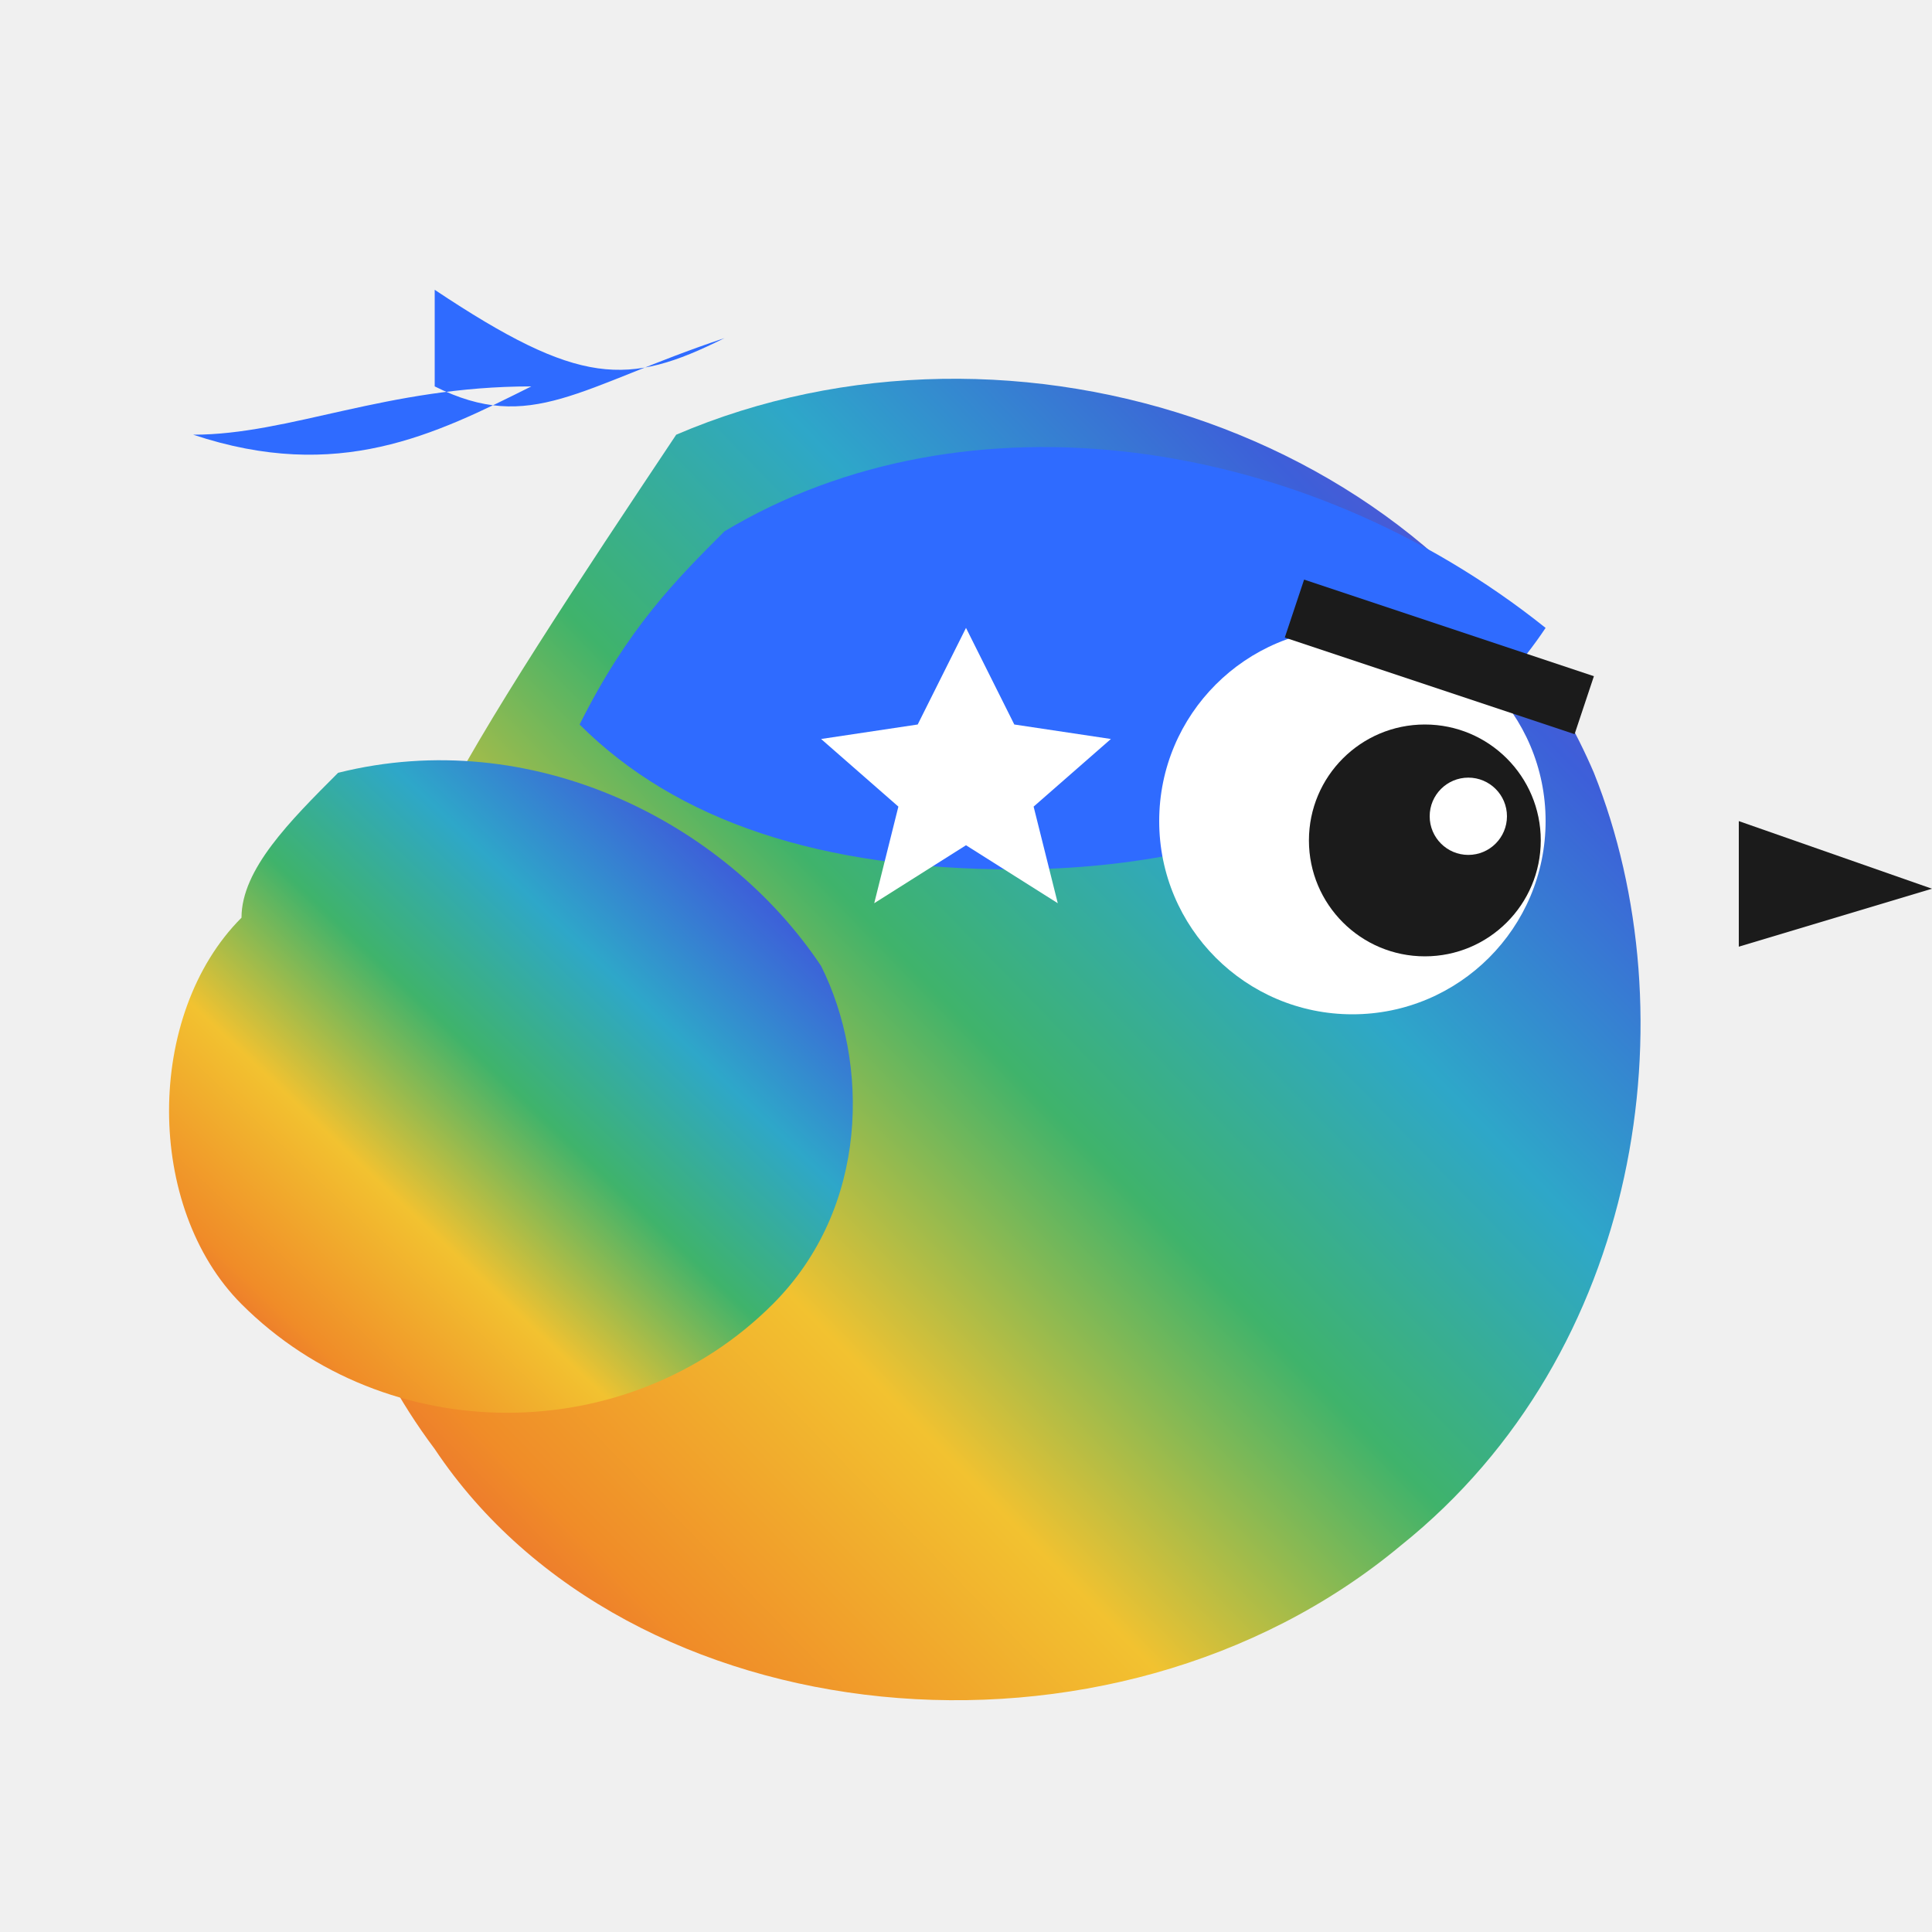
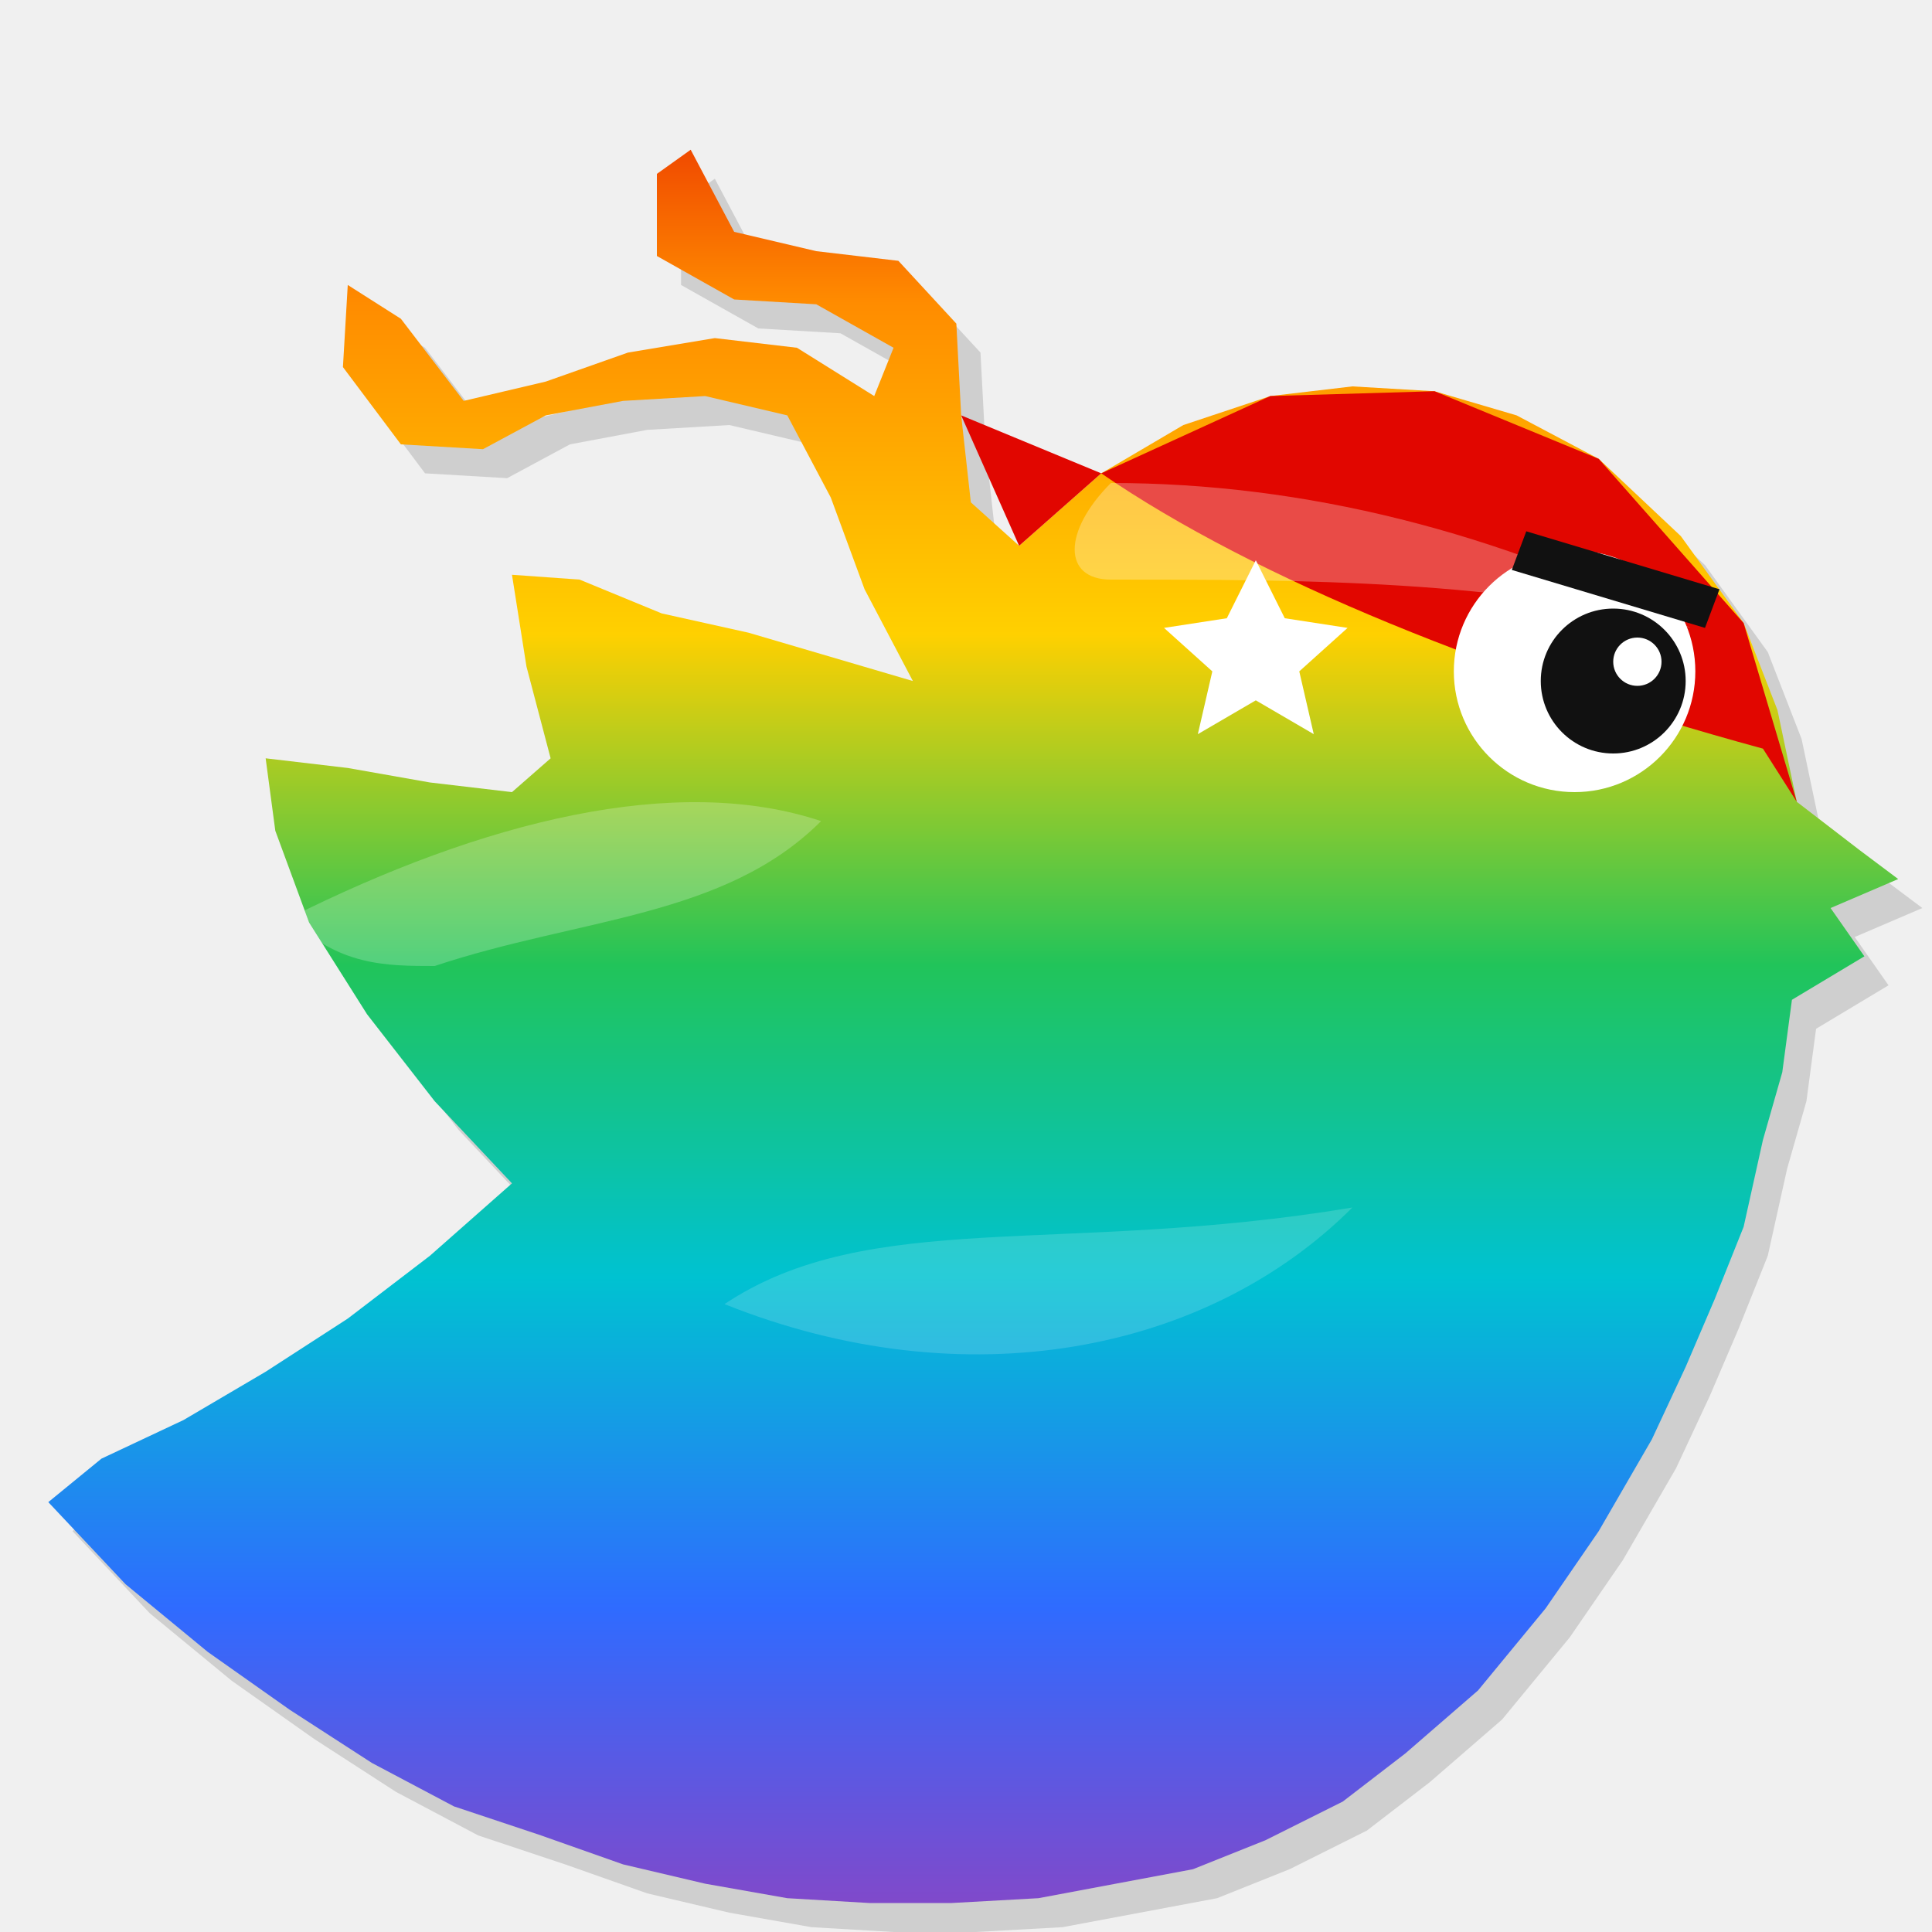
<svg xmlns="http://www.w3.org/2000/svg" width="40" height="40" viewBox="0 0 40 40">
  <defs>
-     <linearGradient id="rainbow" x1="0" y1="1" x2="1" y2="0">
-       <stop offset="0" stop-color="#e23b3b" />
-       <stop offset="0.16" stop-color="#f08c28" />
-       <stop offset="0.33" stop-color="#f2c230" />
-       <stop offset="0.5" stop-color="#3fb36b" />
-       <stop offset="0.66" stop-color="#2ea7c9" />
-       <stop offset="0.83" stop-color="#3d5fd9" />
+     <linearGradient id="rainbow" x1="0" y1="0" x2="0" y2="1">
+       <stop offset="0" stop-color="#e10600" />
+       <stop offset="0.16" stop-color="#ff8c00" />
+       <stop offset="0.33" stop-color="#ffd000" />
+       <stop offset="0.5" stop-color="#21c45a" />
+       <stop offset="0.66" stop-color="#00c2d1" />
+       <stop offset="0.83" stop-color="#2f6bff" />
      <stop offset="1" stop-color="#8a45c4" />
    </linearGradient>
+     <clipPath id="bird">
+       <path d="M14.3 3.1 L15.2 4.8 L16.9 5.2 L18.6 5.4 L19.8 6.7 L19.9 8.6 L20.1 10.4 L21.1 11.3 L22.8 9.8 L24.5 8.8 L26.3 8.2 L28.0 8.0 L29.7 8.1 L31.4 8.6 L33.1 9.5 L34.8 11.1 L36.1 12.9 L36.8 14.7 L37.2 16.6 L38.5 17.6 L39.3 18.2 L37.9 18.8 L38.6 19.8 L37.1 20.7 L36.9 22.2 L36.5 23.6 L36.1 25.4 L35.5 26.9 L34.9 28.3 L34.2 29.8 L33.1 31.7 L32.0 33.3 L30.6 35.0 L29.1 36.3 L27.8 37.3 L26.2 38.1 L24.7 38.7 L23.1 39.0 L21.5 39.3 L19.7 39.4 L18.0 39.4 L16.3 39.3 L14.6 39.0 L12.9 38.6 L11.2 38.0 L9.4 37.4 L7.7 36.5 L6.0 35.4 L4.3 34.2 L2.6 32.8 L1.0 31.1 L2.1 30.2 L3.8 29.4 L5.5 28.4 L7.2 27.3 L8.9 26.0 L10.6 24.5 L9.0 22.8 L7.6 21.0 L6.4 19.1 L5.7 17.2 L5.5 15.7 L7.2 15.9 L8.9 16.2 L10.6 16.4 L11.4 15.7 L10.9 13.8 L10.6 11.9 L12.0 12.0 L13.7 12.7 L15.5 13.1 L17.2 13.6 L18.9 14.1 L17.9 12.2 L17.2 10.3 L16.3 8.6 L14.6 8.2 L12.9 8.3 L11.3 8.6 L10.0 9.3 L8.3 9.2 L7.1 7.6 L7.2 5.9 L8.3 6.6 L9.6 8.3 L11.3 7.9 L13.0 7.3 L14.8 7.0 L16.5 7.2 L18.1 8.2 L18.5 7.2 L16.9 6.3 L15.2 6.2 L13.6 5.3 L13.6 3.6 Z" />
+     </clipPath>
  </defs>
-   <path fill="url(#rainbow)" d="M14 9c7-3 16 0 19 7 2 5 1 12-4 16-6 5-16 4-20-2-3-4-3-9 0-13 1-2 3-5 5-8z" />
-   <path fill="url(#rainbow)" d="M7 16c4-1 8 1 10 4 1 2 1 5-1 7-3 3-8 3-11 0-2-2-2-6 0-8 0-1 1-2 2-3z" />
-   <path fill="#2f6bff" d="M9 6c3 2 4 2 6 1-3 1-4 2-6 1zM4 9c3 1 5 0 7-1-3 0-5 1-7 1z" />
-   <path fill="#2f6bff" d="M15 11c5-3 12-2 17 2-2 3-6 5-11 5-4 0-7-1-9-3 1-2 2-3 3-4z" />
-   <path fill="#fff" d="M20 13l1 2 2 .3-1.6 1.4.5 2-1.9-1.2-1.9 1.2.5-2-1.6-1.4 2-.3z" />
-   <path fill="#fff" d="M28 13a4 4 0 1 1 0 8 4 4 0 0 1 0-8z" />
-   <path fill="#1b1b1b" d="M29.5 15a2.4 2.4 0 1 1 0 4.8 2.4 2.4 0 0 1 0-4.8z" />
-   <path fill="#fff" d="M30.4 16.1a.8.8 0 1 1 0 1.6.8.8 0 0 1 0-1.6z" />
-   <path fill="#1b1b1b" d="M27 12l6 2-.4 1.2-6-2z" />
-   <path fill="#1b1b1b" d="M36 17l4 1.4-4 1.2z" />
+   <path fill="#000" opacity="0.14" transform="translate(0.5 0.6)" d="M14.3 3.1 L15.2 4.8 L16.9 5.2 L18.6 5.4 L19.8 6.7 L19.9 8.6 L20.1 10.4 L21.1 11.3 L22.8 9.8 L24.5 8.8 L26.3 8.2 L28.0 8.0 L29.7 8.1 L31.4 8.6 L33.1 9.5 L34.8 11.1 L36.1 12.9 L36.8 14.7 L37.2 16.6 L38.5 17.6 L39.3 18.2 L37.9 18.8 L38.6 19.8 L37.1 20.7 L36.9 22.2 L36.5 23.6 L36.1 25.4 L35.5 26.9 L34.9 28.3 L34.2 29.8 L33.1 31.7 L32.0 33.3 L30.6 35.0 L29.1 36.3 L27.8 37.3 L26.2 38.1 L24.7 38.7 L23.1 39.0 L21.5 39.3 L19.7 39.4 L18.0 39.4 L16.3 39.3 L14.6 39.0 L12.9 38.6 L11.2 38.0 L9.4 37.4 L7.7 36.5 L6.0 35.4 L4.3 34.2 L2.6 32.8 L1.0 31.1 L2.1 30.2 L3.8 29.4 L5.5 28.4 L7.2 27.3 L8.9 26.0 L10.6 24.5 L9.0 22.8 L7.6 21.0 L6.4 19.1 L5.7 17.2 L5.5 15.7 L7.2 15.9 L8.9 16.2 L10.6 16.4 L11.4 15.7 L10.9 13.8 L10.6 11.9 L12.0 12.0 L13.7 12.7 L15.5 13.1 L17.2 13.6 L18.9 14.1 L17.9 12.2 L17.2 10.3 L16.3 8.6 L14.6 8.2 L12.9 8.3 L11.3 8.6 L10.0 9.3 L8.3 9.2 L7.1 7.6 L7.2 5.9 L8.3 6.6 L9.6 8.3 L11.3 7.9 L13.0 7.3 L14.8 7.0 L16.5 7.2 L18.1 8.2 L18.5 7.2 L16.9 6.3 L15.2 6.2 L13.6 5.3 L13.6 3.6 Z" />
+   <g clip-path="url(#bird)">
+     <rect x="0" y="0" width="40" height="40" fill="url(#rainbow)" />
+     <path fill="#fff" opacity="0.22" d="M6 19c4-2 8-3 11-2-2 2-5 2-8 3-1 0-2 0-3-1z" />
+     <path fill="#fff" opacity="0.16" d="M15 27c5 2 10 1 13-2-6 1-10 0-13 2z" />
+   </g>
+   <path fill="#e10600" d="M19.9 8.6 L21.1 11.3 L22.8 9.8 C26 12 31 14 36.5 15.5 L37.2 16.6 L36.1 12.9 L33.1 9.5 L29.7 8.1 L26.3 8.2 L22.8 9.8 Z" />
+   <path fill="#fff" opacity="0.28" d="M23 10c4 0 8 1 12 3-4-1-8-1-12-1-1 0-1-1 0-2z" />
+   <path fill="#fff" d="M26 11.6l.6 1.2 1.3.2-1 .9.3 1.3-1.2-.7-1.2.7.3-1.3-1-.9 1.3-.2z" />
+   <path fill="#fff" d="M32.6 11.4a2.5 2.5 0 1 1 0 5 2.5 2.5 0 0 1 0-5z" />
+   <path fill="#111" d="M33.4 12.6a1.5 1.5 0 1 1 0 3 1.5 1.5 0 0 1 0-3z" />
+   <path fill="#fff" d="M33.9 13.2a.5.5 0 1 1 0 1 .5.5 0 0 1 0-1z" />
+   <path fill="#111" d="M31.6 11l4 1.2-.3.8-4-1.2z" />
</svg>
